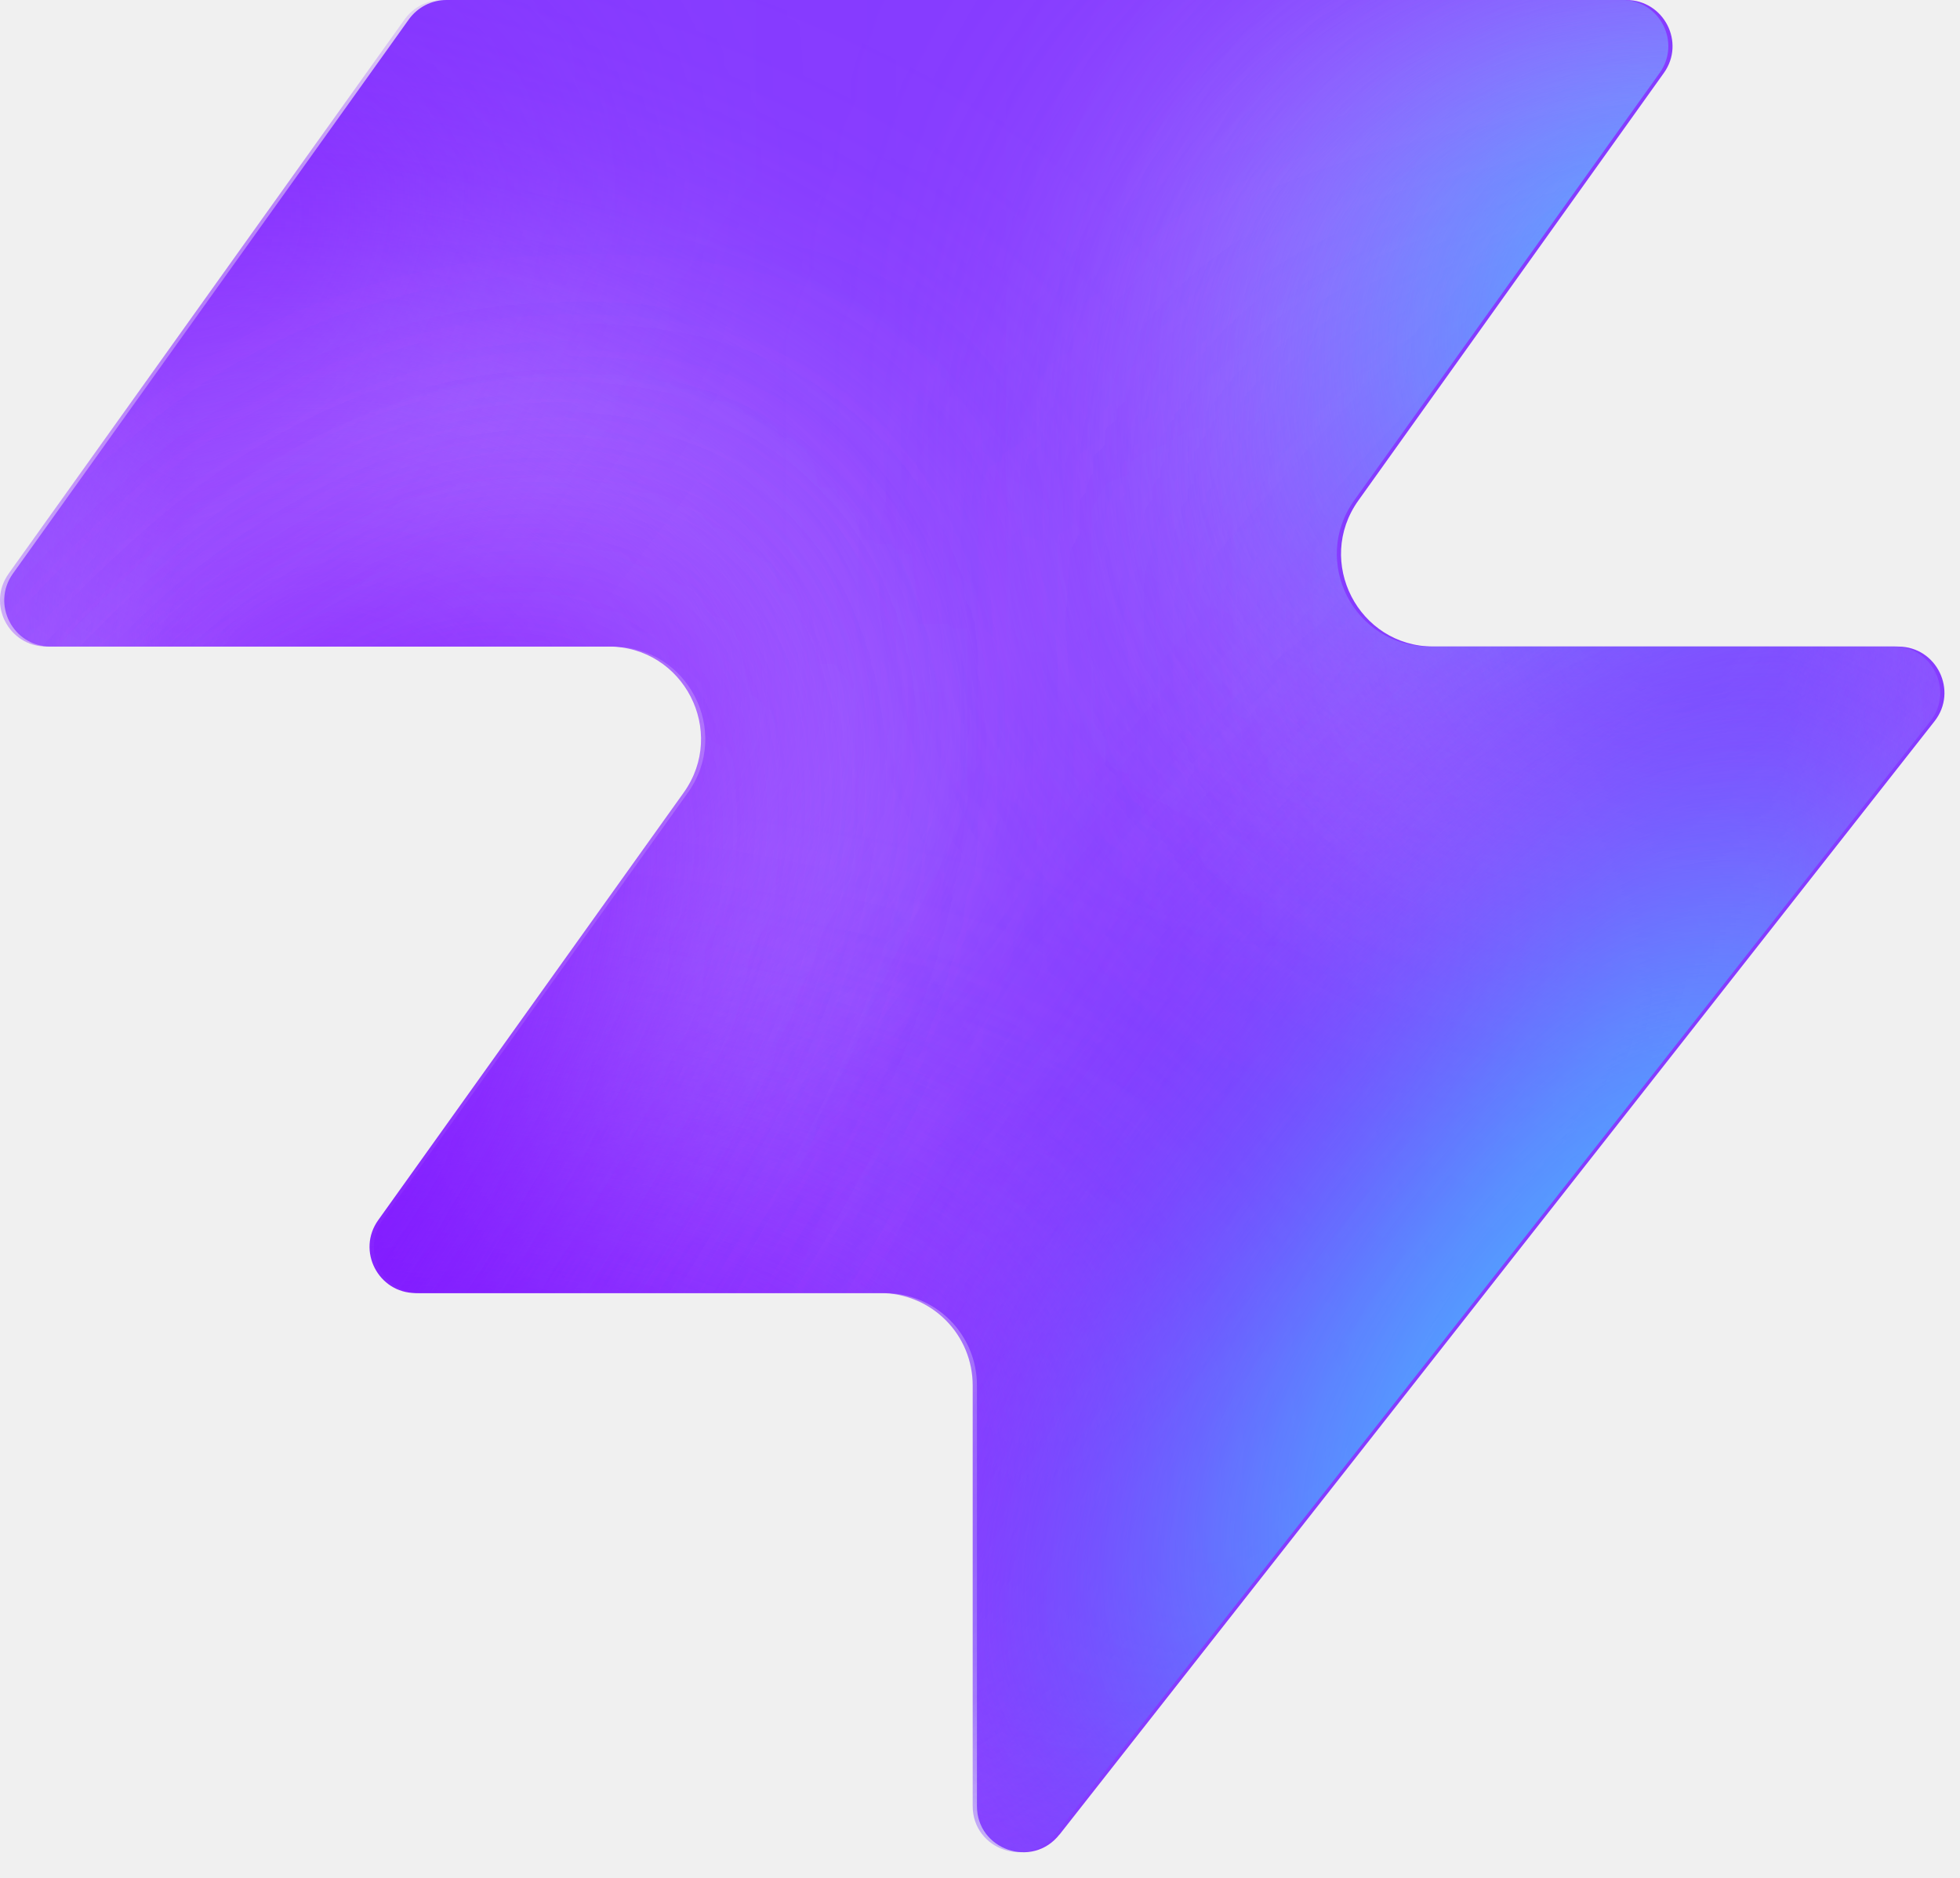
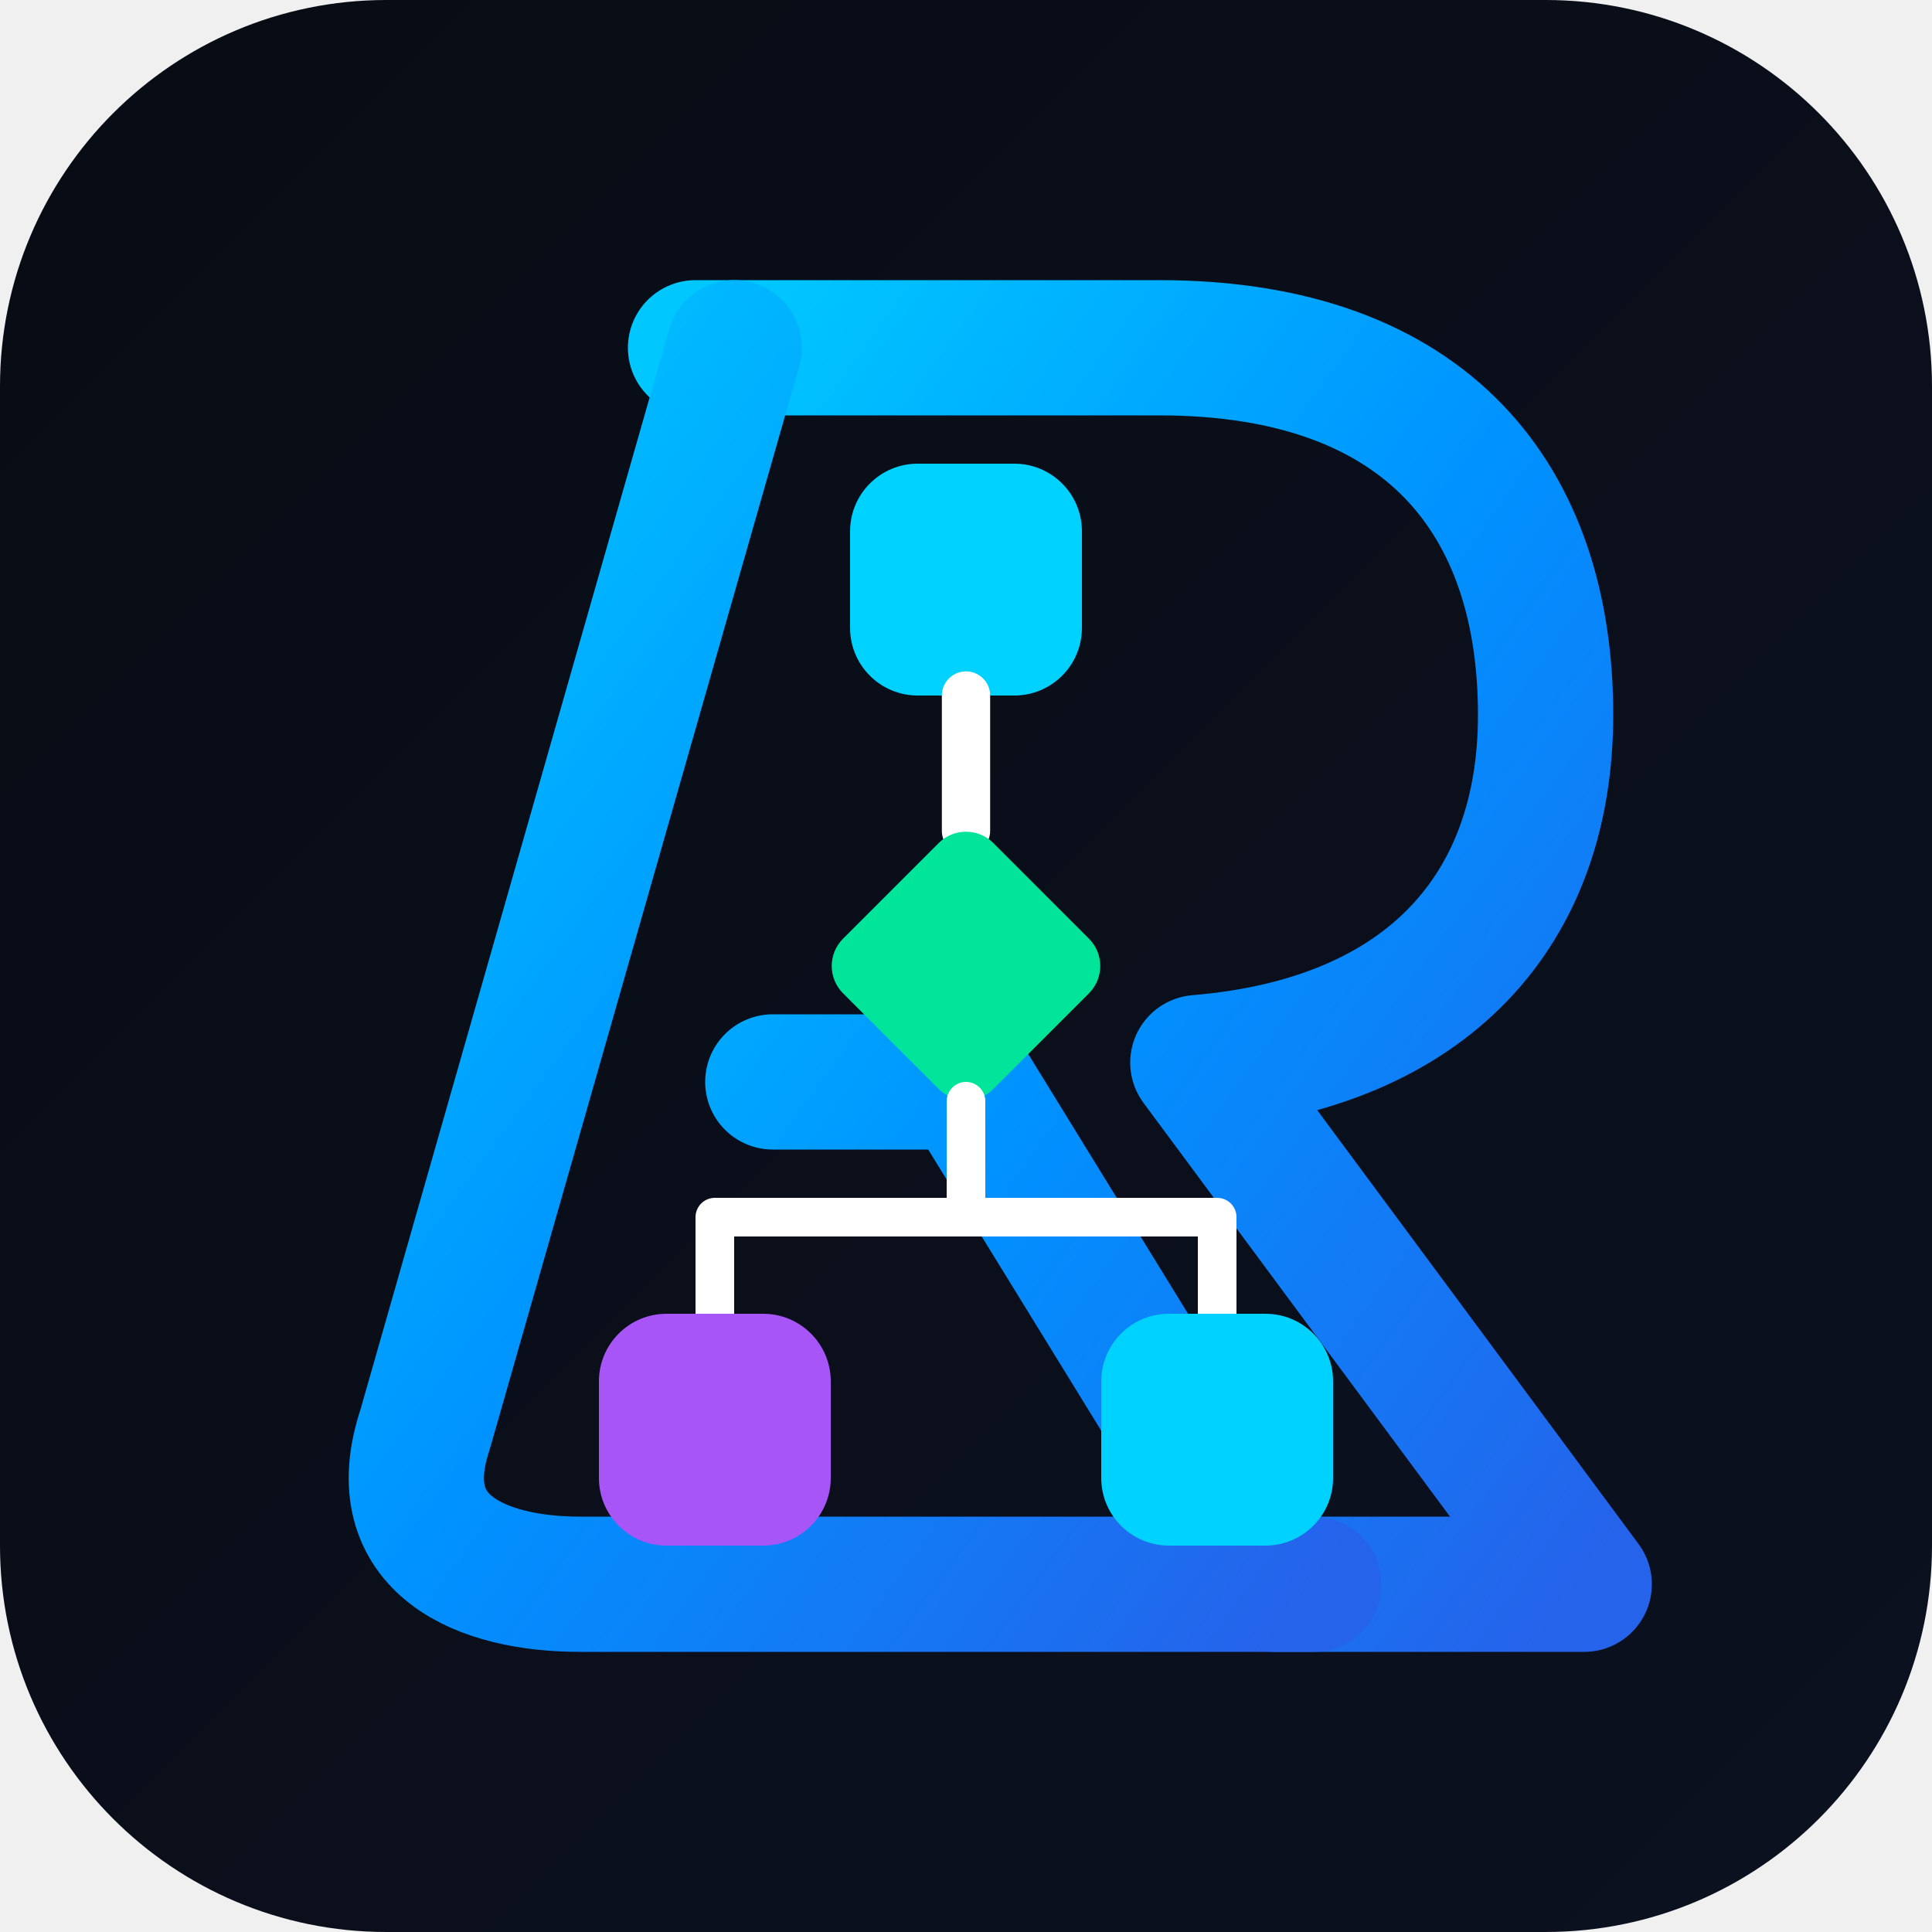
- <svg xmlns="http://www.w3.org/2000/svg" width="48" height="46" fill="none" viewBox="0 0 48 46">
-   <path fill="#863bff" d="M25.946 44.938c-.664.845-2.021.375-2.021-.698V33.937a2.26 2.26 0 0 0-2.262-2.262H10.287c-.92 0-1.456-1.04-.92-1.788l7.48-10.471c1.07-1.497 0-3.578-1.842-3.578H1.237c-.92 0-1.456-1.04-.92-1.788L10.013.474c.214-.297.556-.474.92-.474h28.894c.92 0 1.456 1.04.92 1.788l-7.48 10.471c-1.07 1.498 0 3.579 1.842 3.579h11.377c.943 0 1.473 1.088.89 1.83L25.947 44.94z" style="fill:#863bff;fill:color(display-p3 .525 .23 1);fill-opacity:1" />
-   <mask id="a" width="48" height="46" x="0" y="0" maskUnits="userSpaceOnUse" style="mask-type:alpha">
-     <path fill="#000" d="M25.842 44.938c-.664.844-2.021.375-2.021-.698V33.937a2.26 2.26 0 0 0-2.262-2.262H10.183c-.92 0-1.456-1.04-.92-1.788l7.48-10.471c1.07-1.498 0-3.579-1.842-3.579H1.133c-.92 0-1.456-1.04-.92-1.787L9.91.473c.214-.297.556-.474.92-.474h28.894c.92 0 1.456 1.04.92 1.788l-7.48 10.471c-1.07 1.498 0 3.578 1.842 3.578h11.377c.943 0 1.473 1.088.89 1.832L25.843 44.94z" style="fill:#000;fill-opacity:1" />
-   </mask>
-   <g mask="url(#a)">
-     <g filter="url(#b)">
-       <ellipse cx="5.508" cy="14.704" fill="#ede6ff" rx="5.508" ry="14.704" style="fill:#ede6ff;fill:color(display-p3 .927 .903 1);fill-opacity:1" transform="matrix(.00324 1 1 -.00324 -4.47 31.516)" />
-     </g>
-     <g filter="url(#c)">
-       <ellipse cx="10.399" cy="29.851" fill="#ede6ff" rx="10.399" ry="29.851" style="fill:#ede6ff;fill:color(display-p3 .927 .903 1);fill-opacity:1" transform="matrix(.00324 1 1 -.00324 -39.328 7.883)" />
-     </g>
-     <g filter="url(#d)">
-       <ellipse cx="5.508" cy="30.487" fill="#7e14ff" rx="5.508" ry="30.487" style="fill:#7e14ff;fill:color(display-p3 .492 .077 1);fill-opacity:1" transform="rotate(89.814 -25.913 -14.639)scale(1 -1)" />
-     </g>
-     <g filter="url(#e)">
-       <ellipse cx="5.508" cy="30.599" fill="#7e14ff" rx="5.508" ry="30.599" style="fill:#7e14ff;fill:color(display-p3 .492 .077 1);fill-opacity:1" transform="rotate(89.814 -32.644 -3.334)scale(1 -1)" />
-     </g>
-     <g filter="url(#f)">
-       <ellipse cx="5.508" cy="30.599" fill="#7e14ff" rx="5.508" ry="30.599" style="fill:#7e14ff;fill:color(display-p3 .492 .077 1);fill-opacity:1" transform="matrix(.00324 1 1 -.00324 -34.34 30.47)" />
-     </g>
-     <g filter="url(#g)">
-       <ellipse cx="14.072" cy="22.078" fill="#ede6ff" rx="14.072" ry="22.078" style="fill:#ede6ff;fill:color(display-p3 .927 .903 1);fill-opacity:1" transform="rotate(93.35 24.506 48.493)scale(-1 1)" />
-     </g>
-     <g filter="url(#h)">
-       <ellipse cx="3.47" cy="21.501" fill="#7e14ff" rx="3.47" ry="21.501" style="fill:#7e14ff;fill:color(display-p3 .492 .077 1);fill-opacity:1" transform="rotate(89.009 28.708 47.59)scale(-1 1)" />
-     </g>
-     <g filter="url(#i)">
-       <ellipse cx="3.47" cy="21.501" fill="#7e14ff" rx="3.47" ry="21.501" style="fill:#7e14ff;fill:color(display-p3 .492 .077 1);fill-opacity:1" transform="rotate(89.009 28.708 47.59)scale(-1 1)" />
-     </g>
-     <g filter="url(#j)">
-       <ellipse cx=".387" cy="8.972" fill="#7e14ff" rx="4.407" ry="29.108" style="fill:#7e14ff;fill:color(display-p3 .492 .077 1);fill-opacity:1" transform="rotate(39.51 .387 8.972)" />
-     </g>
-     <g filter="url(#k)">
-       <ellipse cx="47.523" cy="-6.092" fill="#7e14ff" rx="4.407" ry="29.108" style="fill:#7e14ff;fill:color(display-p3 .492 .077 1);fill-opacity:1" transform="rotate(37.892 47.523 -6.092)" />
-     </g>
-     <g filter="url(#l)">
-       <ellipse cx="41.412" cy="6.333" fill="#47bfff" rx="5.971" ry="9.665" style="fill:#47bfff;fill:color(display-p3 .28 .748 1);fill-opacity:1" transform="rotate(37.892 41.412 6.333)" />
-     </g>
-     <g filter="url(#m)">
-       <ellipse cx="-1.879" cy="38.332" fill="#7e14ff" rx="4.407" ry="29.108" style="fill:#7e14ff;fill:color(display-p3 .492 .077 1);fill-opacity:1" transform="rotate(37.892 -1.88 38.332)" />
-     </g>
-     <g filter="url(#n)">
-       <ellipse cx="-1.879" cy="38.332" fill="#7e14ff" rx="4.407" ry="29.108" style="fill:#7e14ff;fill:color(display-p3 .492 .077 1);fill-opacity:1" transform="rotate(37.892 -1.88 38.332)" />
-     </g>
-     <g filter="url(#o)">
-       <ellipse cx="35.651" cy="29.907" fill="#7e14ff" rx="4.407" ry="29.108" style="fill:#7e14ff;fill:color(display-p3 .492 .077 1);fill-opacity:1" transform="rotate(37.892 35.651 29.907)" />
-     </g>
-     <g filter="url(#p)">
-       <ellipse cx="38.418" cy="32.4" fill="#47bfff" rx="5.971" ry="15.297" style="fill:#47bfff;fill:color(display-p3 .28 .748 1);fill-opacity:1" transform="rotate(37.892 38.418 32.4)" />
-     </g>
-   </g>
+ <svg xmlns="http://www.w3.org/2000/svg" viewBox="0 0 100 100" fill="none">
  <defs>
-     <filter id="b" width="60.045" height="41.654" x="-19.77" y="16.149" color-interpolation-filters="sRGB" filterUnits="userSpaceOnUse">
-       <feFlood flood-opacity="0" result="BackgroundImageFix" />
-       <feBlend in="SourceGraphic" in2="BackgroundImageFix" result="shape" />
-       <feGaussianBlur result="effect1_foregroundBlur_2002_17158" stdDeviation="7.659" />
-     </filter>
-     <filter id="c" width="90.34" height="51.437" x="-54.613" y="-7.533" color-interpolation-filters="sRGB" filterUnits="userSpaceOnUse">
-       <feFlood flood-opacity="0" result="BackgroundImageFix" />
-       <feBlend in="SourceGraphic" in2="BackgroundImageFix" result="shape" />
-       <feGaussianBlur result="effect1_foregroundBlur_2002_17158" stdDeviation="7.659" />
-     </filter>
-     <filter id="d" width="79.355" height="29.4" x="-49.64" y="2.03" color-interpolation-filters="sRGB" filterUnits="userSpaceOnUse">
-       <feFlood flood-opacity="0" result="BackgroundImageFix" />
-       <feBlend in="SourceGraphic" in2="BackgroundImageFix" result="shape" />
-       <feGaussianBlur result="effect1_foregroundBlur_2002_17158" stdDeviation="4.596" />
-     </filter>
-     <filter id="e" width="79.579" height="29.4" x="-45.045" y="20.029" color-interpolation-filters="sRGB" filterUnits="userSpaceOnUse">
-       <feFlood flood-opacity="0" result="BackgroundImageFix" />
-       <feBlend in="SourceGraphic" in2="BackgroundImageFix" result="shape" />
-       <feGaussianBlur result="effect1_foregroundBlur_2002_17158" stdDeviation="4.596" />
-     </filter>
-     <filter id="f" width="79.579" height="29.4" x="-43.513" y="21.178" color-interpolation-filters="sRGB" filterUnits="userSpaceOnUse">
-       <feFlood flood-opacity="0" result="BackgroundImageFix" />
-       <feBlend in="SourceGraphic" in2="BackgroundImageFix" result="shape" />
-       <feGaussianBlur result="effect1_foregroundBlur_2002_17158" stdDeviation="4.596" />
-     </filter>
-     <filter id="g" width="74.749" height="58.852" x="15.756" y="-17.901" color-interpolation-filters="sRGB" filterUnits="userSpaceOnUse">
-       <feFlood flood-opacity="0" result="BackgroundImageFix" />
-       <feBlend in="SourceGraphic" in2="BackgroundImageFix" result="shape" />
-       <feGaussianBlur result="effect1_foregroundBlur_2002_17158" stdDeviation="7.659" />
-     </filter>
-     <filter id="h" width="61.377" height="25.362" x="23.548" y="2.284" color-interpolation-filters="sRGB" filterUnits="userSpaceOnUse">
-       <feFlood flood-opacity="0" result="BackgroundImageFix" />
-       <feBlend in="SourceGraphic" in2="BackgroundImageFix" result="shape" />
-       <feGaussianBlur result="effect1_foregroundBlur_2002_17158" stdDeviation="4.596" />
-     </filter>
-     <filter id="i" width="61.377" height="25.362" x="23.548" y="2.284" color-interpolation-filters="sRGB" filterUnits="userSpaceOnUse">
-       <feFlood flood-opacity="0" result="BackgroundImageFix" />
-       <feBlend in="SourceGraphic" in2="BackgroundImageFix" result="shape" />
-       <feGaussianBlur result="effect1_foregroundBlur_2002_17158" stdDeviation="4.596" />
-     </filter>
-     <filter id="j" width="56.045" height="63.649" x="-27.636" y="-22.853" color-interpolation-filters="sRGB" filterUnits="userSpaceOnUse">
-       <feFlood flood-opacity="0" result="BackgroundImageFix" />
-       <feBlend in="SourceGraphic" in2="BackgroundImageFix" result="shape" />
-       <feGaussianBlur result="effect1_foregroundBlur_2002_17158" stdDeviation="4.596" />
-     </filter>
-     <filter id="k" width="54.814" height="64.646" x="20.116" y="-38.415" color-interpolation-filters="sRGB" filterUnits="userSpaceOnUse">
-       <feFlood flood-opacity="0" result="BackgroundImageFix" />
-       <feBlend in="SourceGraphic" in2="BackgroundImageFix" result="shape" />
-       <feGaussianBlur result="effect1_foregroundBlur_2002_17158" stdDeviation="4.596" />
-     </filter>
-     <filter id="l" width="33.541" height="35.313" x="24.641" y="-11.323" color-interpolation-filters="sRGB" filterUnits="userSpaceOnUse">
-       <feFlood flood-opacity="0" result="BackgroundImageFix" />
-       <feBlend in="SourceGraphic" in2="BackgroundImageFix" result="shape" />
-       <feGaussianBlur result="effect1_foregroundBlur_2002_17158" stdDeviation="4.596" />
-     </filter>
-     <filter id="m" width="54.814" height="64.646" x="-29.286" y="6.009" color-interpolation-filters="sRGB" filterUnits="userSpaceOnUse">
-       <feFlood flood-opacity="0" result="BackgroundImageFix" />
-       <feBlend in="SourceGraphic" in2="BackgroundImageFix" result="shape" />
-       <feGaussianBlur result="effect1_foregroundBlur_2002_17158" stdDeviation="4.596" />
-     </filter>
-     <filter id="n" width="54.814" height="64.646" x="-29.286" y="6.009" color-interpolation-filters="sRGB" filterUnits="userSpaceOnUse">
-       <feFlood flood-opacity="0" result="BackgroundImageFix" />
-       <feBlend in="SourceGraphic" in2="BackgroundImageFix" result="shape" />
-       <feGaussianBlur result="effect1_foregroundBlur_2002_17158" stdDeviation="4.596" />
-     </filter>
-     <filter id="o" width="54.814" height="64.646" x="8.244" y="-2.416" color-interpolation-filters="sRGB" filterUnits="userSpaceOnUse">
-       <feFlood flood-opacity="0" result="BackgroundImageFix" />
-       <feBlend in="SourceGraphic" in2="BackgroundImageFix" result="shape" />
-       <feGaussianBlur result="effect1_foregroundBlur_2002_17158" stdDeviation="4.596" />
-     </filter>
-     <filter id="p" width="39.409" height="43.623" x="18.713" y="10.588" color-interpolation-filters="sRGB" filterUnits="userSpaceOnUse">
-       <feFlood flood-opacity="0" result="BackgroundImageFix" />
-       <feBlend in="SourceGraphic" in2="BackgroundImageFix" result="shape" />
-       <feGaussianBlur result="effect1_foregroundBlur_2002_17158" stdDeviation="4.596" />
-     </filter>
+     <linearGradient id="rGrad" x1="0%" y1="0%" x2="100%" y2="100%">
+       <stop offset="0%" stop-color="#00C8FF" />
+       <stop offset="50%" stop-color="#0091FF" />
+       <stop offset="100%" stop-color="#2563EB" />
+     </linearGradient>
+     <linearGradient id="bg" x1="0%" y1="0%" x2="100%" y2="100%">
+       <stop offset="0%" stop-color="#080C14" />
+       <stop offset="100%" stop-color="#0B1120" />
+     </linearGradient>
  </defs>
+   <rect width="100" height="100" rx="20" fill="url(#bg)" />
+   <path d="M 36 18 H 60 C 74 18 80 26 80 37 C 80 47 74 54 62 55 L 82 82 H 66 L 50 56 H 40" stroke="url(#rGrad)" stroke-width="7" stroke-linecap="round" stroke-linejoin="round" />
+   <path d="M 38 18 L 22 74 C 20 80 25 82 30 82 H 68" stroke="url(#rGrad)" stroke-width="7" stroke-linecap="round" stroke-linejoin="round" />
+   <rect x="44" y="24" width="12" height="12" rx="3.5" fill="#00D2FF" />
+   <path d="M 50 36 V 43" stroke="#FFFFFF" stroke-width="2.5" stroke-linecap="round" />
+   <rect x="44.5" y="44.5" width="11" height="11" rx="2" fill="#00E599" transform="rotate(45 50 50)" />
+   <path d="M 50 57 V 63 H 37 V 68 M 50 63 H 63 V 68" stroke="#FFFFFF" stroke-width="2" stroke-linecap="round" stroke-linejoin="round" />
+   <rect x="31" y="68" width="12" height="12" rx="3.5" fill="#A855F7" />
+   <rect x="57" y="68" width="12" height="12" rx="3.5" fill="#00D2FF" />
</svg>
